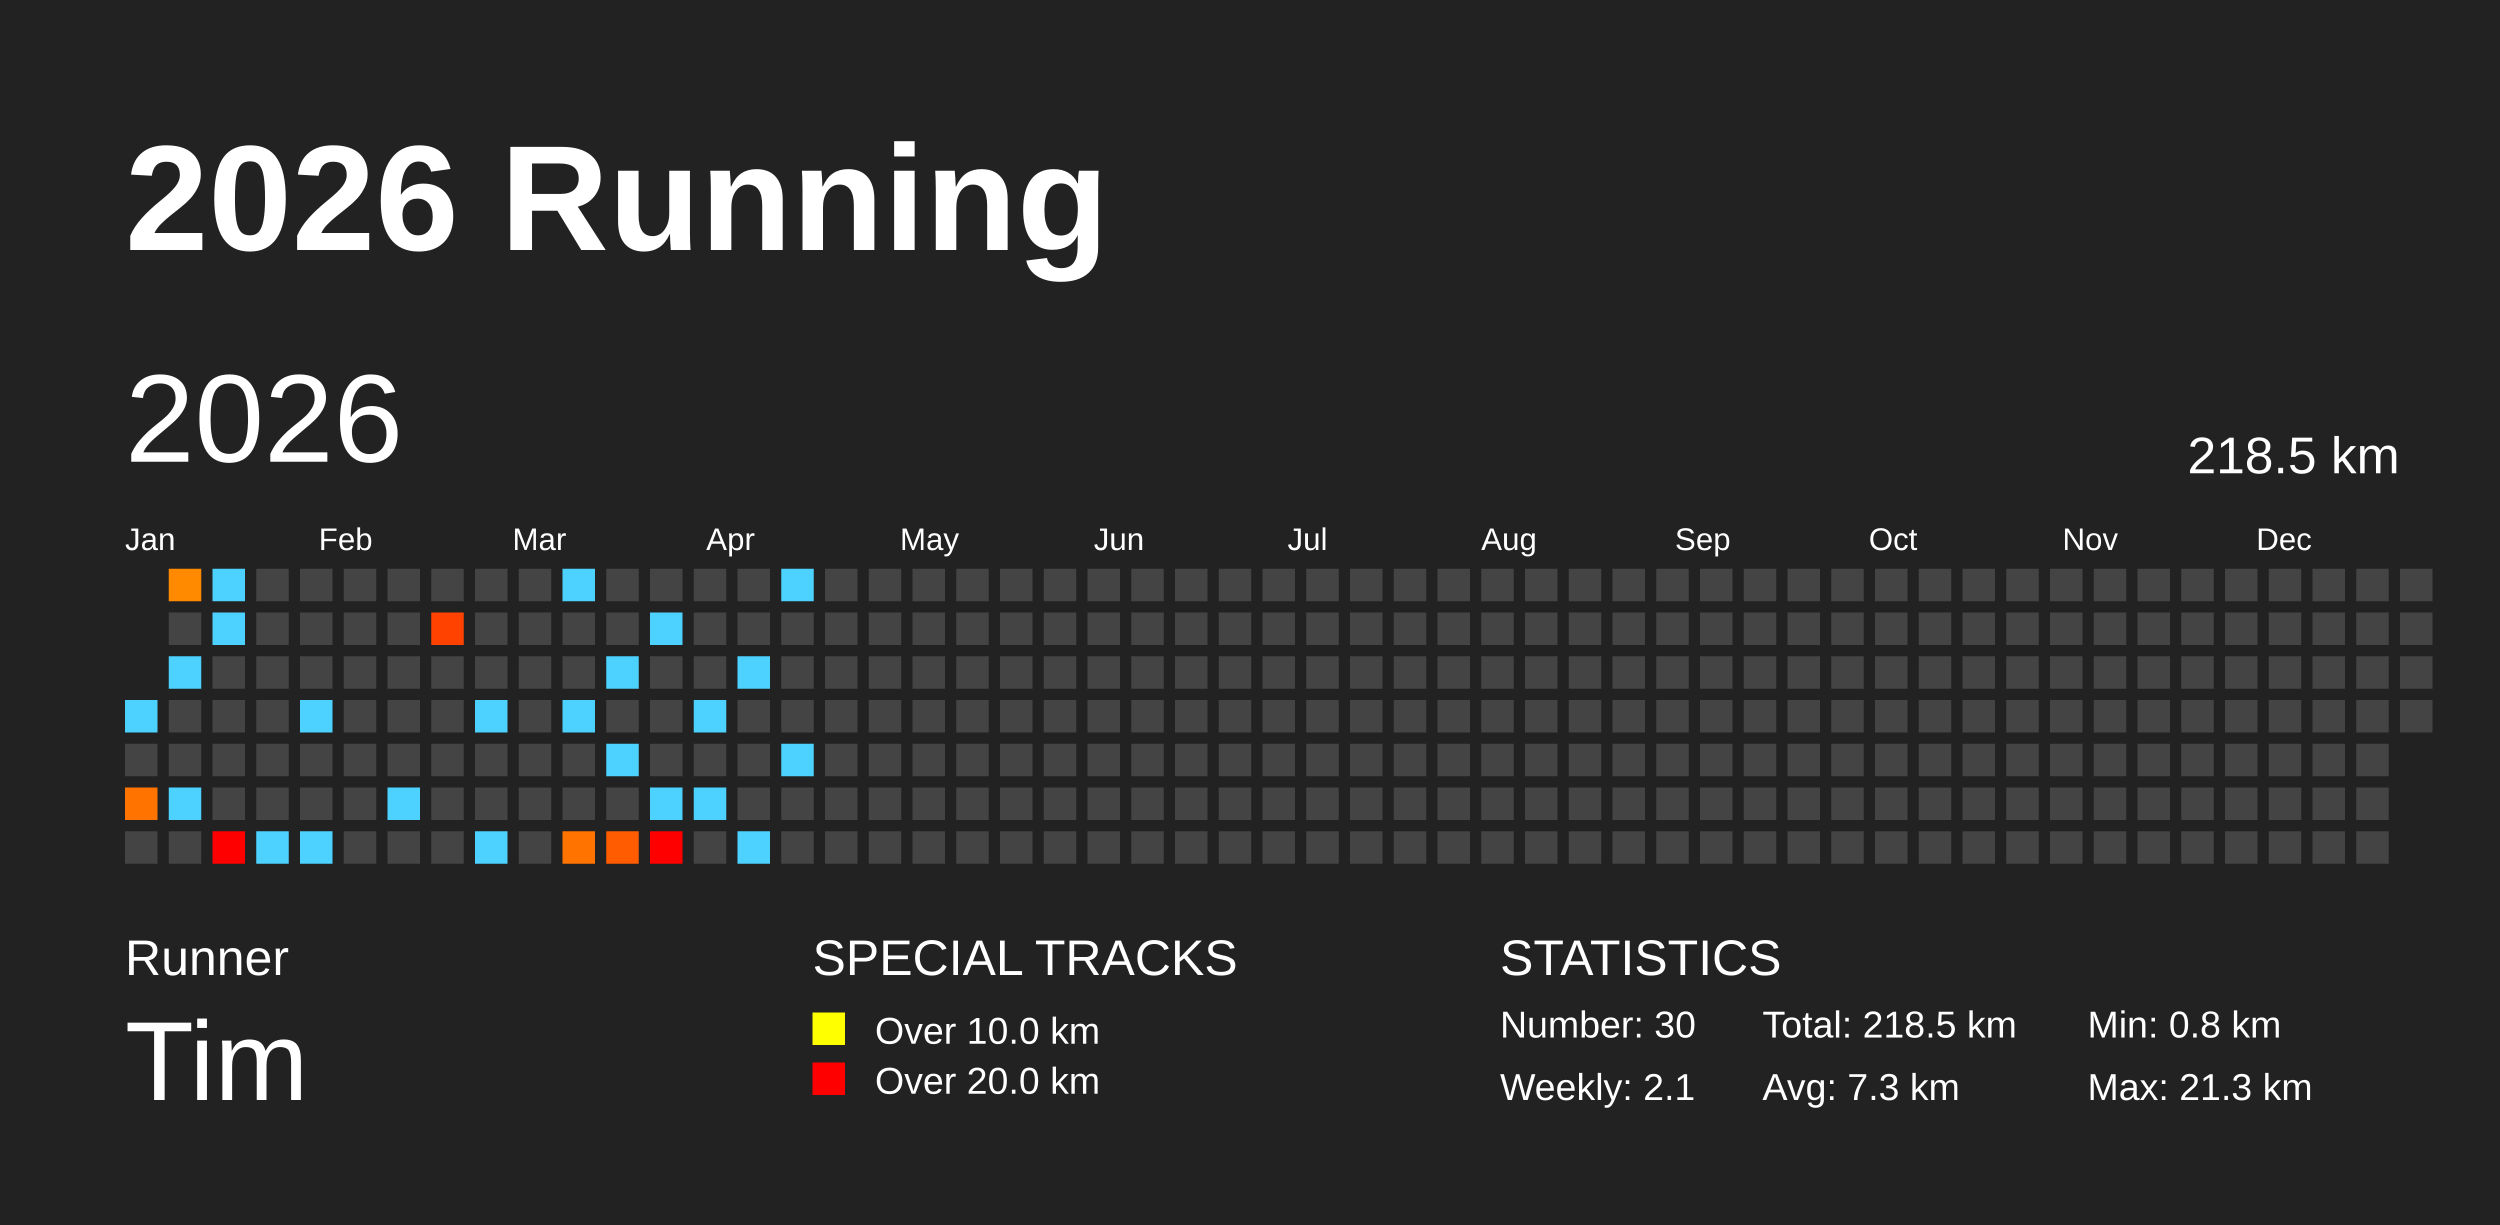
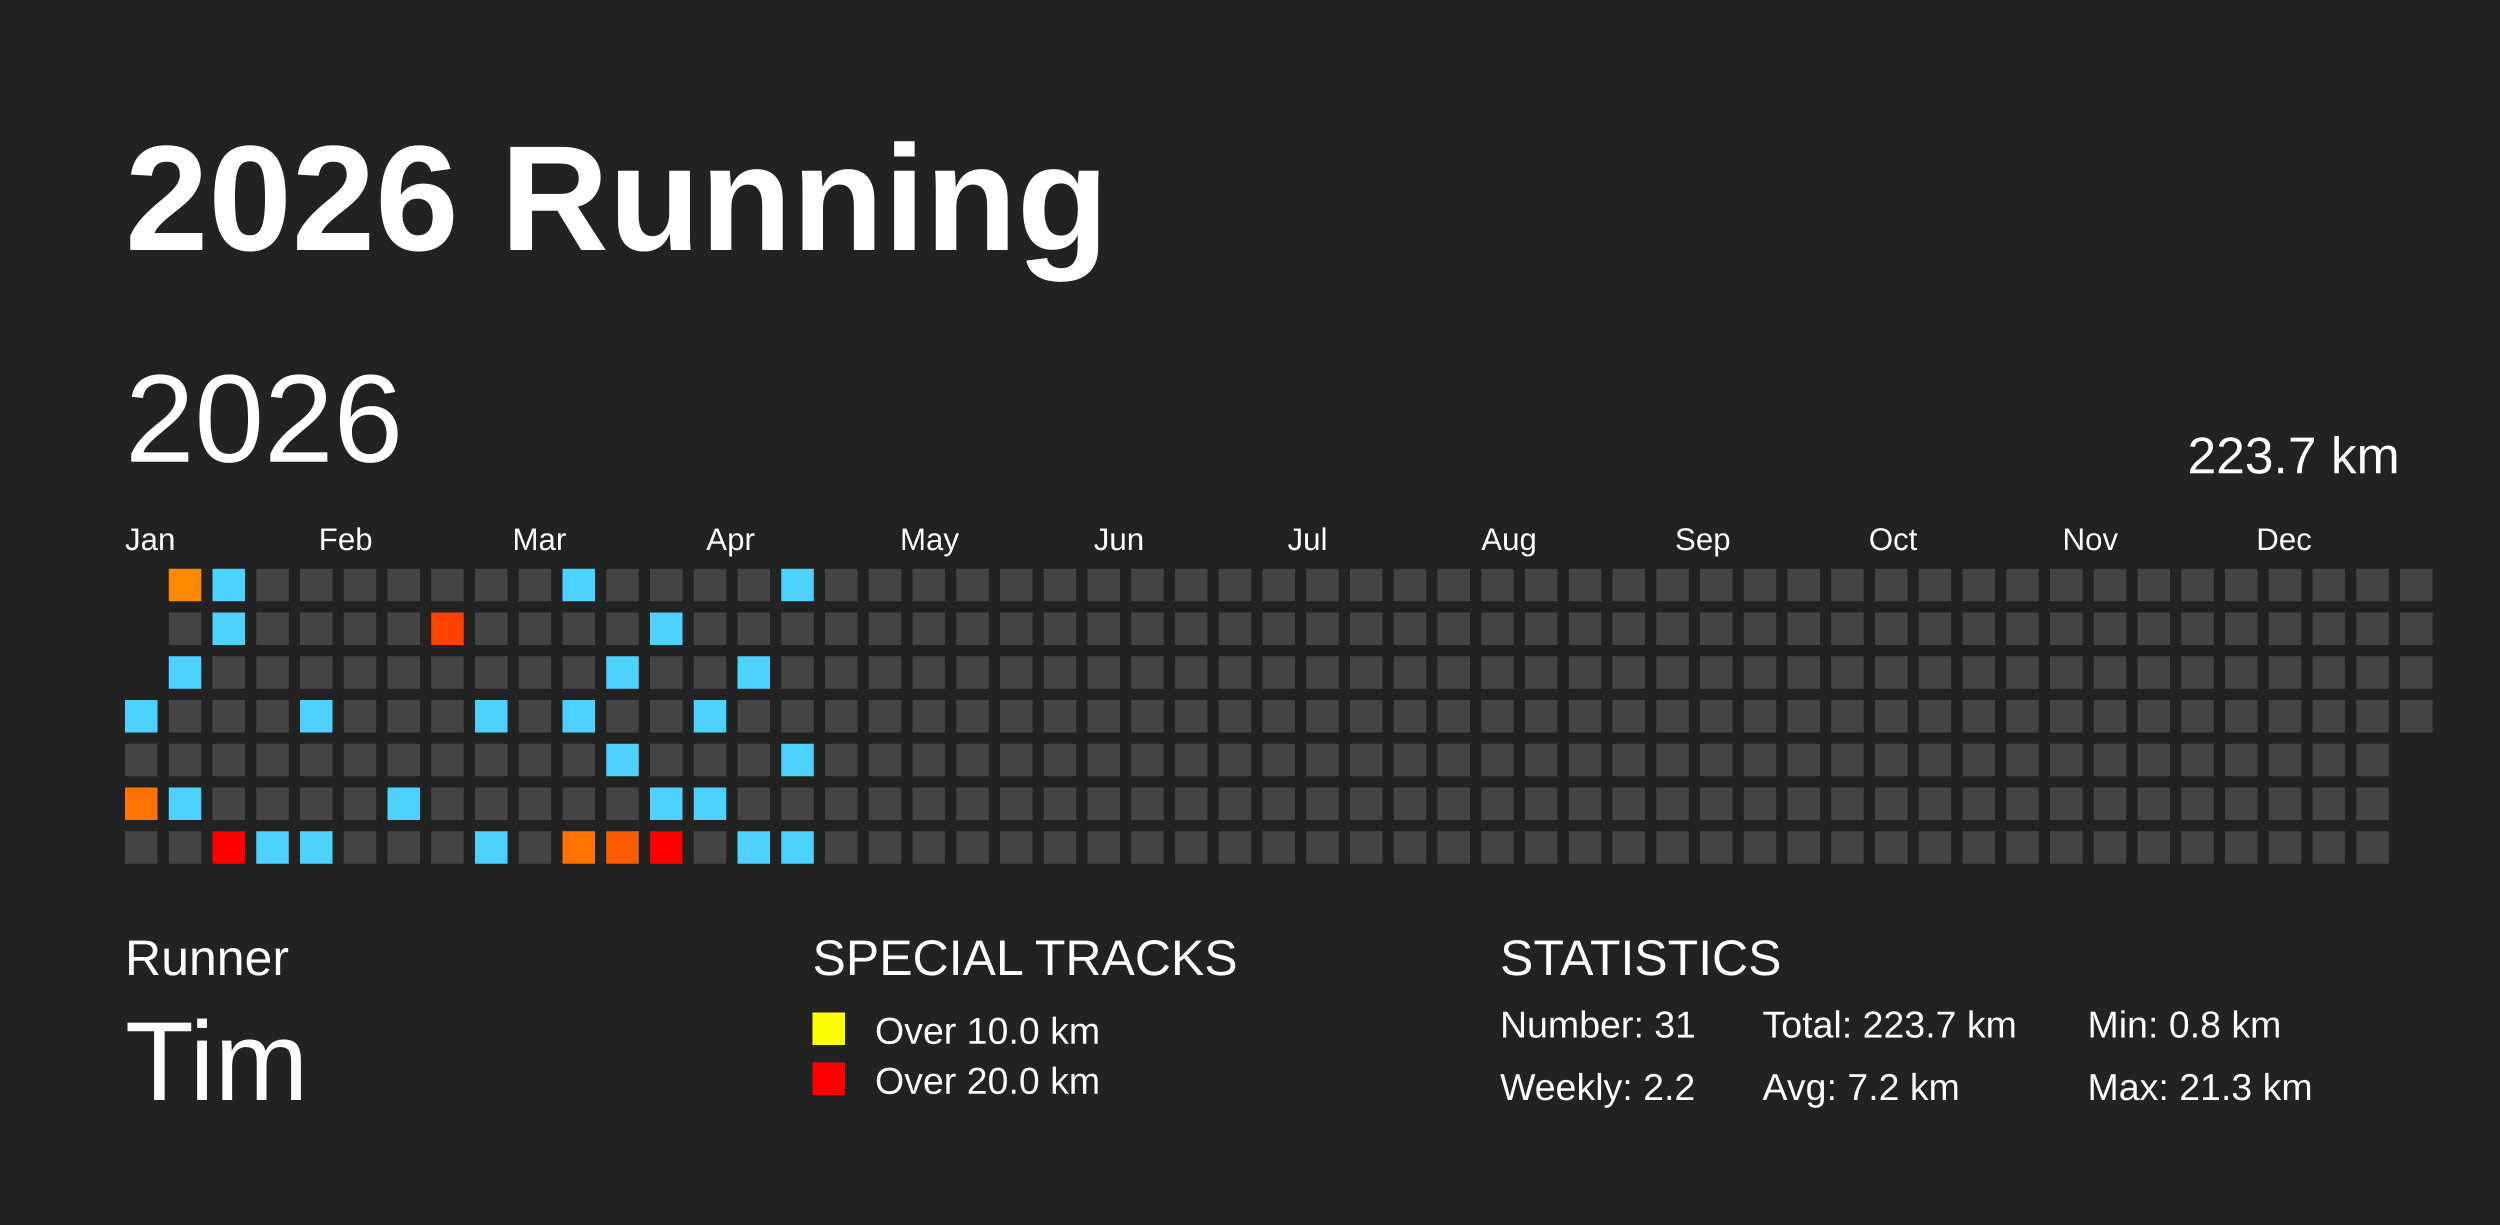
<svg xmlns="http://www.w3.org/2000/svg" baseProfile="full" height="98mm" version="1.1" viewBox="0,0,200,98" width="200mm">
  <defs />
  <rect fill="#222222" height="98" width="200" x="0" y="0" />
  <text fill="#FFFFFF" style="font-size:12px; font-family:Arial; font-weight:bold;" x="10" y="20">2026 Running</text>
  <text fill="#FFFFFF" style="font-size:4px; font-family:Arial" x="10" y="78">Runner</text>
  <text fill="#FFFFFF" style="font-size:9px; font-family:Arial" x="10" y="88">Tim</text>
  <text fill="#FFFFFF" style="font-size:4px; font-family:Arial" x="65" y="78">SPECIAL TRACKS</text>
  <rect fill="yellow" height="2.6" width="2.6" x="65" y="81" />
  <text fill="#FFFFFF" style="font-size:3px; font-family:Arial" x="70" y="83.5">Over 10.0 km</text>
  <rect fill="red" height="2.6" width="2.6" x="65" y="85" />
  <text fill="#FFFFFF" style="font-size:3px; font-family:Arial" x="70" y="87.5">Over 20.0 km</text>
  <text fill="#FFFFFF" style="font-size:4px; font-family:Arial" x="120" y="78">STATISTICS</text>
-   <text fill="#FFFFFF" style="font-size:3px; font-family:Arial" x="120" y="83">Number: 30</text>
-   <text fill="#FFFFFF" style="font-size:3px; font-family:Arial" x="120" y="88">Weekly: 2.1</text>
-   <text fill="#FFFFFF" style="font-size:3px; font-family:Arial" x="141" y="83">Total: 218.5 km</text>
-   <text fill="#FFFFFF" style="font-size:3px; font-family:Arial" x="141" y="88">Avg: 7.3 km</text>
+   <text fill="#FFFFFF" style="font-size:3px; font-family:Arial" x="120" y="83">Number: 31</text>
+   <text fill="#FFFFFF" style="font-size:3px; font-family:Arial" x="120" y="88">Weekly: 2.2</text>
+   <text fill="#FFFFFF" style="font-size:3px; font-family:Arial" x="141" y="83">Total: 223.7 km</text>
+   <text fill="#FFFFFF" style="font-size:3px; font-family:Arial" x="141" y="88">Avg: 7.2 km</text>
  <text fill="#FFFFFF" style="font-size:3px; font-family:Arial" x="167" y="83">Min: 0.8 km</text>
  <text fill="#FFFFFF" style="font-size:3px; font-family:Arial" x="167" y="88">Max: 21.3 km</text>
  <text dominant-baseline="hanging" fill="#FFFFFF" style="font-size:10.0px; font-family:Arial;" x="10" y="30">2026</text>
-   <text dominant-baseline="hanging" fill="#FFFFFF" style="font-size:4.125px; font-family:Arial;" x="175" y="35">218.5 km</text>
+   <text dominant-baseline="hanging" fill="#FFFFFF" style="font-size:4.125px; font-family:Arial;" x="175" y="35">223.7 km</text>
  <text fill="#FFFFFF" style="font-size:2.5px; font-family:Arial" x="10.0" y="44">Jan</text>
  <text fill="#FFFFFF" style="font-size:2.5px; font-family:Arial" x="25.5" y="44">Feb</text>
  <text fill="#FFFFFF" style="font-size:2.5px; font-family:Arial" x="41.0" y="44">Mar</text>
  <text fill="#FFFFFF" style="font-size:2.5px; font-family:Arial" x="56.5" y="44">Apr</text>
  <text fill="#FFFFFF" style="font-size:2.5px; font-family:Arial" x="72.0" y="44">May</text>
  <text fill="#FFFFFF" style="font-size:2.5px; font-family:Arial" x="87.5" y="44">Jun</text>
  <text fill="#FFFFFF" style="font-size:2.5px; font-family:Arial" x="103.0" y="44">Jul</text>
  <text fill="#FFFFFF" style="font-size:2.5px; font-family:Arial" x="118.5" y="44">Aug</text>
  <text fill="#FFFFFF" style="font-size:2.5px; font-family:Arial" x="134.0" y="44">Sep</text>
  <text fill="#FFFFFF" style="font-size:2.5px; font-family:Arial" x="149.5" y="44">Oct</text>
  <text fill="#FFFFFF" style="font-size:2.5px; font-family:Arial" x="165.0" y="44">Nov</text>
  <text fill="#FFFFFF" style="font-size:2.5px; font-family:Arial" x="180.5" y="44">Dec</text>
  <rect fill="#4dd2ff" height="2.6" width="2.6" x="10.0" y="56.0" />
  <rect fill="#444444" height="2.6" width="2.6" x="10.0" y="59.5" />
  <rect fill="#ff7400" height="2.6" width="2.6" x="10.0" y="63.0" />
  <rect fill="#444444" height="2.6" width="2.6" x="10.0" y="66.5" />
  <rect fill="#ff8a00" height="2.6" width="2.6" x="13.5" y="45.5" />
  <rect fill="#444444" height="2.6" width="2.6" x="13.5" y="49.0" />
  <rect fill="#4dd2ff" height="2.6" width="2.6" x="13.5" y="52.5" />
  <rect fill="#444444" height="2.6" width="2.6" x="13.5" y="56.0" />
  <rect fill="#444444" height="2.6" width="2.6" x="13.5" y="59.5" />
  <rect fill="#4dd2ff" height="2.6" width="2.6" x="13.5" y="63.0" />
  <rect fill="#444444" height="2.6" width="2.6" x="13.5" y="66.5" />
  <rect fill="#4dd2ff" height="2.6" width="2.6" x="17.0" y="45.5" />
  <rect fill="#4dd2ff" height="2.6" width="2.6" x="17.0" y="49.0" />
  <rect fill="#444444" height="2.6" width="2.6" x="17.0" y="52.5" />
  <rect fill="#444444" height="2.6" width="2.6" x="17.0" y="56.0" />
  <rect fill="#444444" height="2.6" width="2.6" x="17.0" y="59.5" />
  <rect fill="#444444" height="2.6" width="2.6" x="17.0" y="63.0" />
  <rect fill="red" height="2.6" width="2.6" x="17.0" y="66.5" />
  <rect fill="#444444" height="2.6" width="2.6" x="20.5" y="45.5" />
  <rect fill="#444444" height="2.6" width="2.6" x="20.5" y="49.0" />
  <rect fill="#444444" height="2.6" width="2.6" x="20.5" y="52.5" />
  <rect fill="#444444" height="2.6" width="2.6" x="20.5" y="56.0" />
  <rect fill="#444444" height="2.6" width="2.6" x="20.5" y="59.5" />
  <rect fill="#444444" height="2.6" width="2.6" x="20.5" y="63.0" />
  <rect fill="#4dd2ff" height="2.6" width="2.6" x="20.5" y="66.5" />
  <rect fill="#444444" height="2.6" width="2.6" x="24.0" y="45.5" />
  <rect fill="#444444" height="2.6" width="2.6" x="24.0" y="49.0" />
  <rect fill="#444444" height="2.6" width="2.6" x="24.0" y="52.5" />
  <rect fill="#4dd2ff" height="2.6" width="2.6" x="24.0" y="56.0" />
  <rect fill="#444444" height="2.6" width="2.6" x="24.0" y="59.5" />
  <rect fill="#444444" height="2.6" width="2.6" x="24.0" y="63.0" />
  <rect fill="#4dd2ff" height="2.6" width="2.6" x="24.0" y="66.5" />
  <rect fill="#444444" height="2.6" width="2.6" x="27.5" y="45.5" />
  <rect fill="#444444" height="2.6" width="2.6" x="27.5" y="49.0" />
  <rect fill="#444444" height="2.6" width="2.6" x="27.5" y="52.5" />
  <rect fill="#444444" height="2.6" width="2.6" x="27.5" y="56.0" />
  <rect fill="#444444" height="2.6" width="2.6" x="27.5" y="59.5" />
  <rect fill="#444444" height="2.6" width="2.6" x="27.5" y="63.0" />
  <rect fill="#444444" height="2.6" width="2.6" x="27.5" y="66.5" />
  <rect fill="#444444" height="2.6" width="2.6" x="31.0" y="45.5" />
  <rect fill="#444444" height="2.6" width="2.6" x="31.0" y="49.0" />
  <rect fill="#444444" height="2.6" width="2.6" x="31.0" y="52.5" />
  <rect fill="#444444" height="2.6" width="2.6" x="31.0" y="56.0" />
  <rect fill="#444444" height="2.6" width="2.6" x="31.0" y="59.5" />
  <rect fill="#4dd2ff" height="2.6" width="2.6" x="31.0" y="63.0" />
  <rect fill="#444444" height="2.6" width="2.6" x="31.0" y="66.5" />
  <rect fill="#444444" height="2.6" width="2.6" x="34.5" y="45.5" />
  <rect fill="#ff4200" height="2.6" width="2.6" x="34.5" y="49.0" />
  <rect fill="#444444" height="2.6" width="2.6" x="34.5" y="52.5" />
  <rect fill="#444444" height="2.6" width="2.6" x="34.5" y="56.0" />
  <rect fill="#444444" height="2.6" width="2.6" x="34.5" y="59.5" />
  <rect fill="#444444" height="2.6" width="2.6" x="34.5" y="63.0" />
  <rect fill="#444444" height="2.6" width="2.6" x="34.5" y="66.5" />
  <rect fill="#444444" height="2.6" width="2.6" x="38.0" y="45.5" />
  <rect fill="#444444" height="2.6" width="2.6" x="38.0" y="49.0" />
  <rect fill="#444444" height="2.6" width="2.6" x="38.0" y="52.5" />
  <rect fill="#4dd2ff" height="2.6" width="2.6" x="38.0" y="56.0" />
  <rect fill="#444444" height="2.6" width="2.6" x="38.0" y="59.5" />
  <rect fill="#444444" height="2.6" width="2.6" x="38.0" y="63.0" />
  <rect fill="#4dd2ff" height="2.6" width="2.6" x="38.0" y="66.5" />
  <rect fill="#444444" height="2.6" width="2.6" x="41.5" y="45.5" />
  <rect fill="#444444" height="2.6" width="2.6" x="41.5" y="49.0" />
  <rect fill="#444444" height="2.6" width="2.6" x="41.5" y="52.5" />
  <rect fill="#444444" height="2.6" width="2.6" x="41.5" y="56.0" />
  <rect fill="#444444" height="2.6" width="2.6" x="41.5" y="59.5" />
  <rect fill="#444444" height="2.6" width="2.6" x="41.5" y="63.0" />
  <rect fill="#444444" height="2.6" width="2.6" x="41.5" y="66.5" />
  <rect fill="#4dd2ff" height="2.6" width="2.6" x="45.0" y="45.5" />
  <rect fill="#444444" height="2.6" width="2.6" x="45.0" y="49.0" />
  <rect fill="#444444" height="2.6" width="2.6" x="45.0" y="52.5" />
  <rect fill="#4dd2ff" height="2.6" width="2.6" x="45.0" y="56.0" />
  <rect fill="#444444" height="2.6" width="2.6" x="45.0" y="59.5" />
  <rect fill="#444444" height="2.6" width="2.6" x="45.0" y="63.0" />
  <rect fill="#ff7400" height="2.6" width="2.6" x="45.0" y="66.5" />
  <rect fill="#444444" height="2.6" width="2.6" x="48.5" y="45.5" />
  <rect fill="#444444" height="2.6" width="2.6" x="48.5" y="49.0" />
  <rect fill="#4dd2ff" height="2.6" width="2.6" x="48.5" y="52.5" />
  <rect fill="#444444" height="2.6" width="2.6" x="48.5" y="56.0" />
  <rect fill="#4dd2ff" height="2.6" width="2.6" x="48.5" y="59.5" />
  <rect fill="#444444" height="2.6" width="2.6" x="48.5" y="63.0" />
  <rect fill="#ff5b00" height="2.6" width="2.6" x="48.5" y="66.5" />
  <rect fill="#444444" height="2.6" width="2.6" x="52.0" y="45.5" />
  <rect fill="#4dd2ff" height="2.6" width="2.6" x="52.0" y="49.0" />
  <rect fill="#444444" height="2.6" width="2.6" x="52.0" y="52.5" />
  <rect fill="#444444" height="2.6" width="2.6" x="52.0" y="56.0" />
  <rect fill="#444444" height="2.6" width="2.6" x="52.0" y="59.5" />
  <rect fill="#4dd2ff" height="2.6" width="2.6" x="52.0" y="63.0" />
  <rect fill="red" height="2.6" width="2.6" x="52.0" y="66.5" />
  <rect fill="#444444" height="2.6" width="2.6" x="55.5" y="45.5" />
  <rect fill="#444444" height="2.6" width="2.6" x="55.5" y="49.0" />
  <rect fill="#444444" height="2.6" width="2.6" x="55.5" y="52.5" />
  <rect fill="#4dd2ff" height="2.6" width="2.6" x="55.5" y="56.0" />
  <rect fill="#444444" height="2.6" width="2.6" x="55.5" y="59.5" />
  <rect fill="#4dd2ff" height="2.6" width="2.6" x="55.5" y="63.0" />
  <rect fill="#444444" height="2.6" width="2.6" x="55.5" y="66.5" />
  <rect fill="#444444" height="2.6" width="2.6" x="59.0" y="45.5" />
  <rect fill="#444444" height="2.6" width="2.6" x="59.0" y="49.0" />
  <rect fill="#4dd2ff" height="2.6" width="2.6" x="59.0" y="52.5" />
  <rect fill="#444444" height="2.6" width="2.6" x="59.0" y="56.0" />
  <rect fill="#444444" height="2.6" width="2.6" x="59.0" y="59.5" />
  <rect fill="#444444" height="2.6" width="2.6" x="59.0" y="63.0" />
  <rect fill="#4dd2ff" height="2.6" width="2.6" x="59.0" y="66.5" />
  <rect fill="#4dd2ff" height="2.6" width="2.6" x="62.5" y="45.5" />
  <rect fill="#444444" height="2.6" width="2.6" x="62.5" y="49.0" />
  <rect fill="#444444" height="2.6" width="2.6" x="62.5" y="52.5" />
  <rect fill="#444444" height="2.6" width="2.6" x="62.5" y="56.0" />
  <rect fill="#4dd2ff" height="2.6" width="2.6" x="62.5" y="59.5" />
  <rect fill="#444444" height="2.6" width="2.6" x="62.5" y="63.0" />
-   <rect fill="#444444" height="2.6" width="2.6" x="62.5" y="66.5" />
+   <rect fill="#4dd2ff" height="2.6" width="2.6" x="62.5" y="66.5" />
  <rect fill="#444444" height="2.6" width="2.6" x="66.0" y="45.5" />
  <rect fill="#444444" height="2.6" width="2.6" x="66.0" y="49.0" />
  <rect fill="#444444" height="2.6" width="2.6" x="66.0" y="52.5" />
  <rect fill="#444444" height="2.6" width="2.6" x="66.0" y="56.0" />
  <rect fill="#444444" height="2.6" width="2.6" x="66.0" y="59.5" />
  <rect fill="#444444" height="2.6" width="2.6" x="66.0" y="63.0" />
  <rect fill="#444444" height="2.6" width="2.6" x="66.0" y="66.5" />
  <rect fill="#444444" height="2.6" width="2.6" x="69.5" y="45.5" />
  <rect fill="#444444" height="2.6" width="2.6" x="69.5" y="49.0" />
  <rect fill="#444444" height="2.6" width="2.6" x="69.5" y="52.5" />
  <rect fill="#444444" height="2.6" width="2.6" x="69.5" y="56.0" />
  <rect fill="#444444" height="2.6" width="2.6" x="69.5" y="59.5" />
  <rect fill="#444444" height="2.6" width="2.6" x="69.5" y="63.0" />
  <rect fill="#444444" height="2.6" width="2.6" x="69.5" y="66.5" />
  <rect fill="#444444" height="2.6" width="2.6" x="73.0" y="45.5" />
  <rect fill="#444444" height="2.6" width="2.6" x="73.0" y="49.0" />
  <rect fill="#444444" height="2.6" width="2.6" x="73.0" y="52.5" />
  <rect fill="#444444" height="2.6" width="2.6" x="73.0" y="56.0" />
  <rect fill="#444444" height="2.6" width="2.6" x="73.0" y="59.5" />
  <rect fill="#444444" height="2.6" width="2.6" x="73.0" y="63.0" />
  <rect fill="#444444" height="2.6" width="2.6" x="73.0" y="66.5" />
  <rect fill="#444444" height="2.6" width="2.6" x="76.5" y="45.5" />
  <rect fill="#444444" height="2.6" width="2.6" x="76.5" y="49.0" />
  <rect fill="#444444" height="2.6" width="2.6" x="76.5" y="52.5" />
  <rect fill="#444444" height="2.6" width="2.6" x="76.5" y="56.0" />
  <rect fill="#444444" height="2.6" width="2.6" x="76.5" y="59.5" />
  <rect fill="#444444" height="2.6" width="2.6" x="76.5" y="63.0" />
  <rect fill="#444444" height="2.6" width="2.6" x="76.5" y="66.5" />
  <rect fill="#444444" height="2.6" width="2.6" x="80.0" y="45.5" />
  <rect fill="#444444" height="2.6" width="2.6" x="80.0" y="49.0" />
  <rect fill="#444444" height="2.6" width="2.6" x="80.0" y="52.5" />
  <rect fill="#444444" height="2.6" width="2.6" x="80.0" y="56.0" />
  <rect fill="#444444" height="2.6" width="2.6" x="80.0" y="59.5" />
  <rect fill="#444444" height="2.6" width="2.6" x="80.0" y="63.0" />
  <rect fill="#444444" height="2.6" width="2.6" x="80.0" y="66.5" />
  <rect fill="#444444" height="2.6" width="2.6" x="83.5" y="45.5" />
  <rect fill="#444444" height="2.6" width="2.6" x="83.5" y="49.0" />
  <rect fill="#444444" height="2.6" width="2.6" x="83.5" y="52.5" />
  <rect fill="#444444" height="2.6" width="2.6" x="83.5" y="56.0" />
  <rect fill="#444444" height="2.6" width="2.6" x="83.5" y="59.5" />
  <rect fill="#444444" height="2.6" width="2.6" x="83.5" y="63.0" />
  <rect fill="#444444" height="2.6" width="2.6" x="83.5" y="66.5" />
  <rect fill="#444444" height="2.6" width="2.6" x="87.0" y="45.5" />
  <rect fill="#444444" height="2.6" width="2.6" x="87.0" y="49.0" />
  <rect fill="#444444" height="2.6" width="2.6" x="87.0" y="52.5" />
  <rect fill="#444444" height="2.6" width="2.6" x="87.0" y="56.0" />
  <rect fill="#444444" height="2.6" width="2.6" x="87.0" y="59.5" />
  <rect fill="#444444" height="2.6" width="2.6" x="87.0" y="63.0" />
  <rect fill="#444444" height="2.6" width="2.6" x="87.0" y="66.5" />
  <rect fill="#444444" height="2.6" width="2.6" x="90.5" y="45.5" />
  <rect fill="#444444" height="2.6" width="2.6" x="90.5" y="49.0" />
  <rect fill="#444444" height="2.6" width="2.6" x="90.5" y="52.5" />
  <rect fill="#444444" height="2.6" width="2.6" x="90.5" y="56.0" />
  <rect fill="#444444" height="2.6" width="2.6" x="90.5" y="59.5" />
  <rect fill="#444444" height="2.6" width="2.6" x="90.5" y="63.0" />
  <rect fill="#444444" height="2.6" width="2.6" x="90.5" y="66.5" />
  <rect fill="#444444" height="2.6" width="2.6" x="94.0" y="45.5" />
  <rect fill="#444444" height="2.6" width="2.6" x="94.0" y="49.0" />
  <rect fill="#444444" height="2.6" width="2.6" x="94.0" y="52.5" />
  <rect fill="#444444" height="2.6" width="2.6" x="94.0" y="56.0" />
  <rect fill="#444444" height="2.6" width="2.6" x="94.0" y="59.5" />
  <rect fill="#444444" height="2.6" width="2.6" x="94.0" y="63.0" />
  <rect fill="#444444" height="2.6" width="2.6" x="94.0" y="66.5" />
  <rect fill="#444444" height="2.6" width="2.6" x="97.5" y="45.5" />
  <rect fill="#444444" height="2.6" width="2.6" x="97.5" y="49.0" />
  <rect fill="#444444" height="2.6" width="2.6" x="97.5" y="52.5" />
  <rect fill="#444444" height="2.6" width="2.6" x="97.5" y="56.0" />
  <rect fill="#444444" height="2.6" width="2.6" x="97.5" y="59.5" />
  <rect fill="#444444" height="2.6" width="2.6" x="97.5" y="63.0" />
  <rect fill="#444444" height="2.6" width="2.6" x="97.5" y="66.5" />
  <rect fill="#444444" height="2.6" width="2.6" x="101.0" y="45.5" />
  <rect fill="#444444" height="2.6" width="2.6" x="101.0" y="49.0" />
  <rect fill="#444444" height="2.6" width="2.6" x="101.0" y="52.5" />
  <rect fill="#444444" height="2.6" width="2.6" x="101.0" y="56.0" />
  <rect fill="#444444" height="2.6" width="2.6" x="101.0" y="59.5" />
  <rect fill="#444444" height="2.6" width="2.6" x="101.0" y="63.0" />
  <rect fill="#444444" height="2.6" width="2.6" x="101.0" y="66.5" />
  <rect fill="#444444" height="2.6" width="2.6" x="104.5" y="45.5" />
  <rect fill="#444444" height="2.6" width="2.6" x="104.5" y="49.0" />
  <rect fill="#444444" height="2.6" width="2.6" x="104.5" y="52.5" />
  <rect fill="#444444" height="2.6" width="2.6" x="104.5" y="56.0" />
  <rect fill="#444444" height="2.6" width="2.6" x="104.5" y="59.5" />
  <rect fill="#444444" height="2.6" width="2.6" x="104.5" y="63.0" />
  <rect fill="#444444" height="2.6" width="2.6" x="104.5" y="66.5" />
  <rect fill="#444444" height="2.6" width="2.6" x="108.0" y="45.5" />
  <rect fill="#444444" height="2.6" width="2.6" x="108.0" y="49.0" />
  <rect fill="#444444" height="2.6" width="2.6" x="108.0" y="52.5" />
  <rect fill="#444444" height="2.6" width="2.6" x="108.0" y="56.0" />
  <rect fill="#444444" height="2.6" width="2.6" x="108.0" y="59.5" />
  <rect fill="#444444" height="2.6" width="2.6" x="108.0" y="63.0" />
  <rect fill="#444444" height="2.6" width="2.6" x="108.0" y="66.5" />
  <rect fill="#444444" height="2.6" width="2.6" x="111.5" y="45.5" />
  <rect fill="#444444" height="2.6" width="2.6" x="111.5" y="49.0" />
  <rect fill="#444444" height="2.6" width="2.6" x="111.5" y="52.5" />
  <rect fill="#444444" height="2.6" width="2.6" x="111.5" y="56.0" />
  <rect fill="#444444" height="2.6" width="2.6" x="111.5" y="59.5" />
  <rect fill="#444444" height="2.6" width="2.6" x="111.5" y="63.0" />
  <rect fill="#444444" height="2.6" width="2.6" x="111.5" y="66.5" />
  <rect fill="#444444" height="2.6" width="2.6" x="115.0" y="45.5" />
  <rect fill="#444444" height="2.6" width="2.6" x="115.0" y="49.0" />
  <rect fill="#444444" height="2.6" width="2.6" x="115.0" y="52.5" />
  <rect fill="#444444" height="2.6" width="2.6" x="115.0" y="56.0" />
  <rect fill="#444444" height="2.6" width="2.6" x="115.0" y="59.5" />
  <rect fill="#444444" height="2.6" width="2.6" x="115.0" y="63.0" />
  <rect fill="#444444" height="2.6" width="2.6" x="115.0" y="66.5" />
  <rect fill="#444444" height="2.6" width="2.6" x="118.5" y="45.5" />
  <rect fill="#444444" height="2.6" width="2.6" x="118.5" y="49.0" />
  <rect fill="#444444" height="2.6" width="2.6" x="118.5" y="52.5" />
  <rect fill="#444444" height="2.6" width="2.6" x="118.5" y="56.0" />
  <rect fill="#444444" height="2.6" width="2.6" x="118.5" y="59.5" />
  <rect fill="#444444" height="2.6" width="2.6" x="118.5" y="63.0" />
  <rect fill="#444444" height="2.6" width="2.6" x="118.5" y="66.5" />
  <rect fill="#444444" height="2.6" width="2.6" x="122.0" y="45.5" />
  <rect fill="#444444" height="2.6" width="2.6" x="122.0" y="49.0" />
  <rect fill="#444444" height="2.6" width="2.6" x="122.0" y="52.5" />
  <rect fill="#444444" height="2.6" width="2.6" x="122.0" y="56.0" />
  <rect fill="#444444" height="2.6" width="2.6" x="122.0" y="59.5" />
  <rect fill="#444444" height="2.6" width="2.6" x="122.0" y="63.0" />
  <rect fill="#444444" height="2.6" width="2.6" x="122.0" y="66.5" />
  <rect fill="#444444" height="2.6" width="2.6" x="125.5" y="45.5" />
  <rect fill="#444444" height="2.6" width="2.6" x="125.5" y="49.0" />
  <rect fill="#444444" height="2.6" width="2.6" x="125.5" y="52.5" />
  <rect fill="#444444" height="2.6" width="2.6" x="125.5" y="56.0" />
  <rect fill="#444444" height="2.6" width="2.6" x="125.5" y="59.5" />
  <rect fill="#444444" height="2.6" width="2.6" x="125.5" y="63.0" />
  <rect fill="#444444" height="2.6" width="2.6" x="125.5" y="66.5" />
  <rect fill="#444444" height="2.6" width="2.6" x="129.0" y="45.5" />
  <rect fill="#444444" height="2.6" width="2.6" x="129.0" y="49.0" />
  <rect fill="#444444" height="2.6" width="2.6" x="129.0" y="52.5" />
  <rect fill="#444444" height="2.6" width="2.6" x="129.0" y="56.0" />
  <rect fill="#444444" height="2.6" width="2.6" x="129.0" y="59.5" />
  <rect fill="#444444" height="2.6" width="2.6" x="129.0" y="63.0" />
  <rect fill="#444444" height="2.6" width="2.6" x="129.0" y="66.5" />
  <rect fill="#444444" height="2.6" width="2.6" x="132.5" y="45.5" />
  <rect fill="#444444" height="2.6" width="2.6" x="132.5" y="49.0" />
  <rect fill="#444444" height="2.6" width="2.6" x="132.5" y="52.5" />
  <rect fill="#444444" height="2.6" width="2.6" x="132.5" y="56.0" />
  <rect fill="#444444" height="2.6" width="2.6" x="132.5" y="59.5" />
  <rect fill="#444444" height="2.6" width="2.6" x="132.5" y="63.0" />
  <rect fill="#444444" height="2.6" width="2.6" x="132.5" y="66.5" />
  <rect fill="#444444" height="2.6" width="2.6" x="136.0" y="45.5" />
  <rect fill="#444444" height="2.6" width="2.6" x="136.0" y="49.0" />
  <rect fill="#444444" height="2.6" width="2.6" x="136.0" y="52.5" />
  <rect fill="#444444" height="2.6" width="2.6" x="136.0" y="56.0" />
  <rect fill="#444444" height="2.6" width="2.6" x="136.0" y="59.5" />
  <rect fill="#444444" height="2.6" width="2.6" x="136.0" y="63.0" />
  <rect fill="#444444" height="2.6" width="2.6" x="136.0" y="66.5" />
  <rect fill="#444444" height="2.6" width="2.6" x="139.5" y="45.5" />
  <rect fill="#444444" height="2.6" width="2.6" x="139.5" y="49.0" />
  <rect fill="#444444" height="2.6" width="2.6" x="139.5" y="52.5" />
  <rect fill="#444444" height="2.6" width="2.6" x="139.5" y="56.0" />
  <rect fill="#444444" height="2.6" width="2.6" x="139.5" y="59.5" />
  <rect fill="#444444" height="2.6" width="2.6" x="139.5" y="63.0" />
  <rect fill="#444444" height="2.6" width="2.6" x="139.5" y="66.5" />
  <rect fill="#444444" height="2.6" width="2.6" x="143.0" y="45.5" />
  <rect fill="#444444" height="2.6" width="2.6" x="143.0" y="49.0" />
  <rect fill="#444444" height="2.6" width="2.6" x="143.0" y="52.5" />
  <rect fill="#444444" height="2.6" width="2.6" x="143.0" y="56.0" />
  <rect fill="#444444" height="2.6" width="2.6" x="143.0" y="59.5" />
  <rect fill="#444444" height="2.6" width="2.6" x="143.0" y="63.0" />
  <rect fill="#444444" height="2.6" width="2.6" x="143.0" y="66.5" />
  <rect fill="#444444" height="2.6" width="2.6" x="146.5" y="45.5" />
  <rect fill="#444444" height="2.6" width="2.6" x="146.5" y="49.0" />
  <rect fill="#444444" height="2.6" width="2.6" x="146.5" y="52.5" />
  <rect fill="#444444" height="2.6" width="2.6" x="146.5" y="56.0" />
  <rect fill="#444444" height="2.6" width="2.6" x="146.5" y="59.5" />
  <rect fill="#444444" height="2.6" width="2.6" x="146.5" y="63.0" />
  <rect fill="#444444" height="2.6" width="2.6" x="146.5" y="66.5" />
  <rect fill="#444444" height="2.6" width="2.6" x="150.0" y="45.5" />
  <rect fill="#444444" height="2.6" width="2.6" x="150.0" y="49.0" />
  <rect fill="#444444" height="2.6" width="2.6" x="150.0" y="52.5" />
  <rect fill="#444444" height="2.6" width="2.6" x="150.0" y="56.0" />
  <rect fill="#444444" height="2.6" width="2.6" x="150.0" y="59.5" />
  <rect fill="#444444" height="2.6" width="2.6" x="150.0" y="63.0" />
  <rect fill="#444444" height="2.6" width="2.6" x="150.0" y="66.5" />
  <rect fill="#444444" height="2.6" width="2.6" x="153.5" y="45.5" />
  <rect fill="#444444" height="2.6" width="2.6" x="153.5" y="49.0" />
  <rect fill="#444444" height="2.6" width="2.6" x="153.5" y="52.5" />
  <rect fill="#444444" height="2.6" width="2.6" x="153.5" y="56.0" />
  <rect fill="#444444" height="2.6" width="2.6" x="153.5" y="59.5" />
  <rect fill="#444444" height="2.6" width="2.6" x="153.5" y="63.0" />
  <rect fill="#444444" height="2.6" width="2.6" x="153.5" y="66.5" />
  <rect fill="#444444" height="2.6" width="2.6" x="157.0" y="45.5" />
  <rect fill="#444444" height="2.6" width="2.6" x="157.0" y="49.0" />
  <rect fill="#444444" height="2.6" width="2.6" x="157.0" y="52.5" />
  <rect fill="#444444" height="2.6" width="2.6" x="157.0" y="56.0" />
  <rect fill="#444444" height="2.6" width="2.6" x="157.0" y="59.5" />
  <rect fill="#444444" height="2.6" width="2.6" x="157.0" y="63.0" />
  <rect fill="#444444" height="2.6" width="2.6" x="157.0" y="66.5" />
  <rect fill="#444444" height="2.6" width="2.6" x="160.5" y="45.5" />
  <rect fill="#444444" height="2.6" width="2.6" x="160.5" y="49.0" />
  <rect fill="#444444" height="2.6" width="2.6" x="160.5" y="52.5" />
  <rect fill="#444444" height="2.6" width="2.6" x="160.5" y="56.0" />
  <rect fill="#444444" height="2.6" width="2.6" x="160.5" y="59.5" />
  <rect fill="#444444" height="2.6" width="2.6" x="160.5" y="63.0" />
  <rect fill="#444444" height="2.6" width="2.6" x="160.5" y="66.5" />
  <rect fill="#444444" height="2.6" width="2.6" x="164.0" y="45.5" />
  <rect fill="#444444" height="2.6" width="2.6" x="164.0" y="49.0" />
  <rect fill="#444444" height="2.6" width="2.6" x="164.0" y="52.5" />
  <rect fill="#444444" height="2.6" width="2.6" x="164.0" y="56.0" />
  <rect fill="#444444" height="2.6" width="2.6" x="164.0" y="59.5" />
  <rect fill="#444444" height="2.6" width="2.6" x="164.0" y="63.0" />
  <rect fill="#444444" height="2.6" width="2.6" x="164.0" y="66.5" />
  <rect fill="#444444" height="2.6" width="2.6" x="167.5" y="45.5" />
  <rect fill="#444444" height="2.6" width="2.6" x="167.5" y="49.0" />
  <rect fill="#444444" height="2.6" width="2.6" x="167.5" y="52.5" />
  <rect fill="#444444" height="2.6" width="2.6" x="167.5" y="56.0" />
  <rect fill="#444444" height="2.6" width="2.6" x="167.5" y="59.5" />
  <rect fill="#444444" height="2.6" width="2.6" x="167.5" y="63.0" />
  <rect fill="#444444" height="2.6" width="2.6" x="167.5" y="66.5" />
  <rect fill="#444444" height="2.6" width="2.6" x="171.0" y="45.5" />
  <rect fill="#444444" height="2.6" width="2.6" x="171.0" y="49.0" />
  <rect fill="#444444" height="2.6" width="2.6" x="171.0" y="52.5" />
  <rect fill="#444444" height="2.6" width="2.6" x="171.0" y="56.0" />
  <rect fill="#444444" height="2.6" width="2.6" x="171.0" y="59.5" />
  <rect fill="#444444" height="2.6" width="2.6" x="171.0" y="63.0" />
  <rect fill="#444444" height="2.6" width="2.6" x="171.0" y="66.5" />
  <rect fill="#444444" height="2.6" width="2.6" x="174.5" y="45.5" />
  <rect fill="#444444" height="2.6" width="2.6" x="174.5" y="49.0" />
  <rect fill="#444444" height="2.6" width="2.6" x="174.5" y="52.5" />
  <rect fill="#444444" height="2.6" width="2.6" x="174.5" y="56.0" />
  <rect fill="#444444" height="2.6" width="2.6" x="174.5" y="59.5" />
  <rect fill="#444444" height="2.6" width="2.6" x="174.5" y="63.0" />
  <rect fill="#444444" height="2.6" width="2.6" x="174.5" y="66.5" />
  <rect fill="#444444" height="2.6" width="2.6" x="178.0" y="45.5" />
  <rect fill="#444444" height="2.6" width="2.6" x="178.0" y="49.0" />
  <rect fill="#444444" height="2.6" width="2.6" x="178.0" y="52.5" />
  <rect fill="#444444" height="2.6" width="2.6" x="178.0" y="56.0" />
  <rect fill="#444444" height="2.6" width="2.6" x="178.0" y="59.5" />
  <rect fill="#444444" height="2.6" width="2.6" x="178.0" y="63.0" />
  <rect fill="#444444" height="2.6" width="2.6" x="178.0" y="66.5" />
  <rect fill="#444444" height="2.6" width="2.6" x="181.5" y="45.5" />
  <rect fill="#444444" height="2.6" width="2.6" x="181.5" y="49.0" />
  <rect fill="#444444" height="2.6" width="2.6" x="181.5" y="52.5" />
  <rect fill="#444444" height="2.6" width="2.6" x="181.5" y="56.0" />
  <rect fill="#444444" height="2.6" width="2.6" x="181.5" y="59.5" />
  <rect fill="#444444" height="2.6" width="2.6" x="181.5" y="63.0" />
  <rect fill="#444444" height="2.6" width="2.6" x="181.5" y="66.5" />
  <rect fill="#444444" height="2.6" width="2.6" x="185.0" y="45.5" />
  <rect fill="#444444" height="2.6" width="2.6" x="185.0" y="49.0" />
  <rect fill="#444444" height="2.6" width="2.6" x="185.0" y="52.5" />
  <rect fill="#444444" height="2.6" width="2.6" x="185.0" y="56.0" />
  <rect fill="#444444" height="2.6" width="2.6" x="185.0" y="59.5" />
  <rect fill="#444444" height="2.6" width="2.6" x="185.0" y="63.0" />
  <rect fill="#444444" height="2.6" width="2.6" x="185.0" y="66.5" />
  <rect fill="#444444" height="2.6" width="2.6" x="188.5" y="45.5" />
  <rect fill="#444444" height="2.6" width="2.6" x="188.5" y="49.0" />
  <rect fill="#444444" height="2.6" width="2.6" x="188.5" y="52.5" />
  <rect fill="#444444" height="2.6" width="2.6" x="188.5" y="56.0" />
  <rect fill="#444444" height="2.6" width="2.6" x="188.5" y="59.5" />
  <rect fill="#444444" height="2.6" width="2.6" x="188.5" y="63.0" />
  <rect fill="#444444" height="2.6" width="2.6" x="188.5" y="66.5" />
  <rect fill="#444444" height="2.6" width="2.6" x="192.0" y="45.5" />
  <rect fill="#444444" height="2.6" width="2.6" x="192.0" y="49.0" />
  <rect fill="#444444" height="2.6" width="2.6" x="192.0" y="52.5" />
  <rect fill="#444444" height="2.6" width="2.6" x="192.0" y="56.0" />
</svg>
